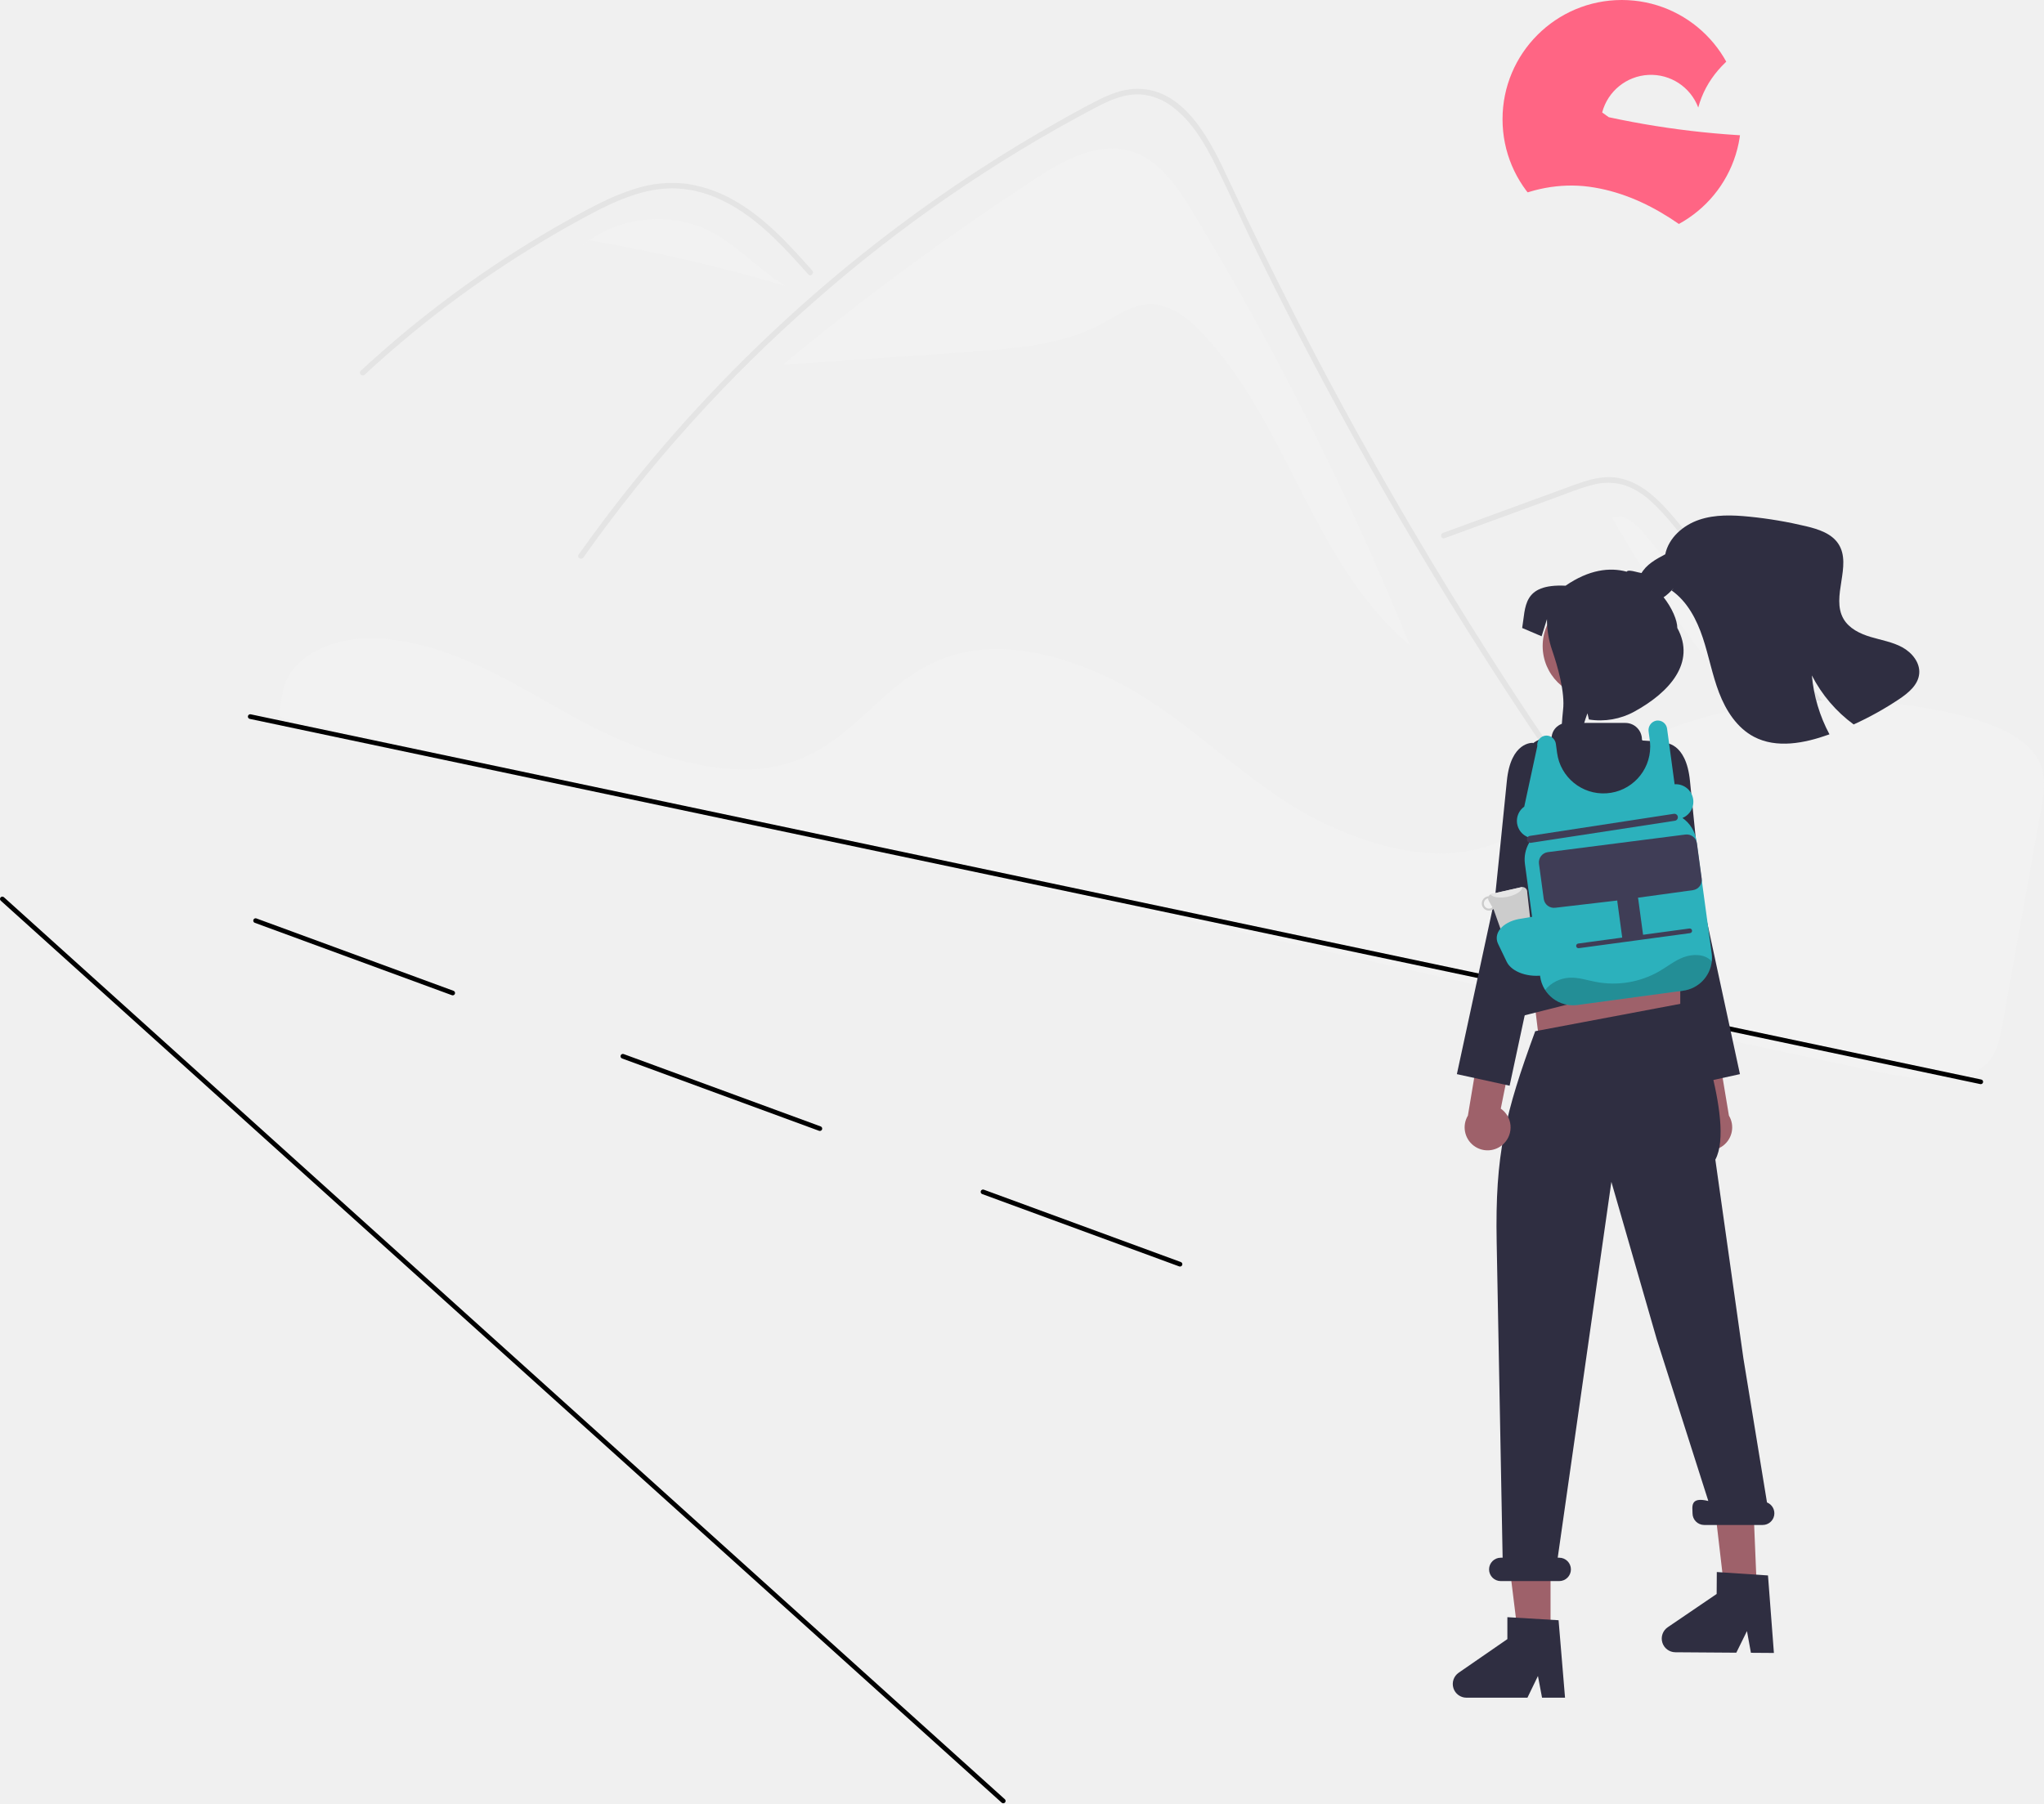
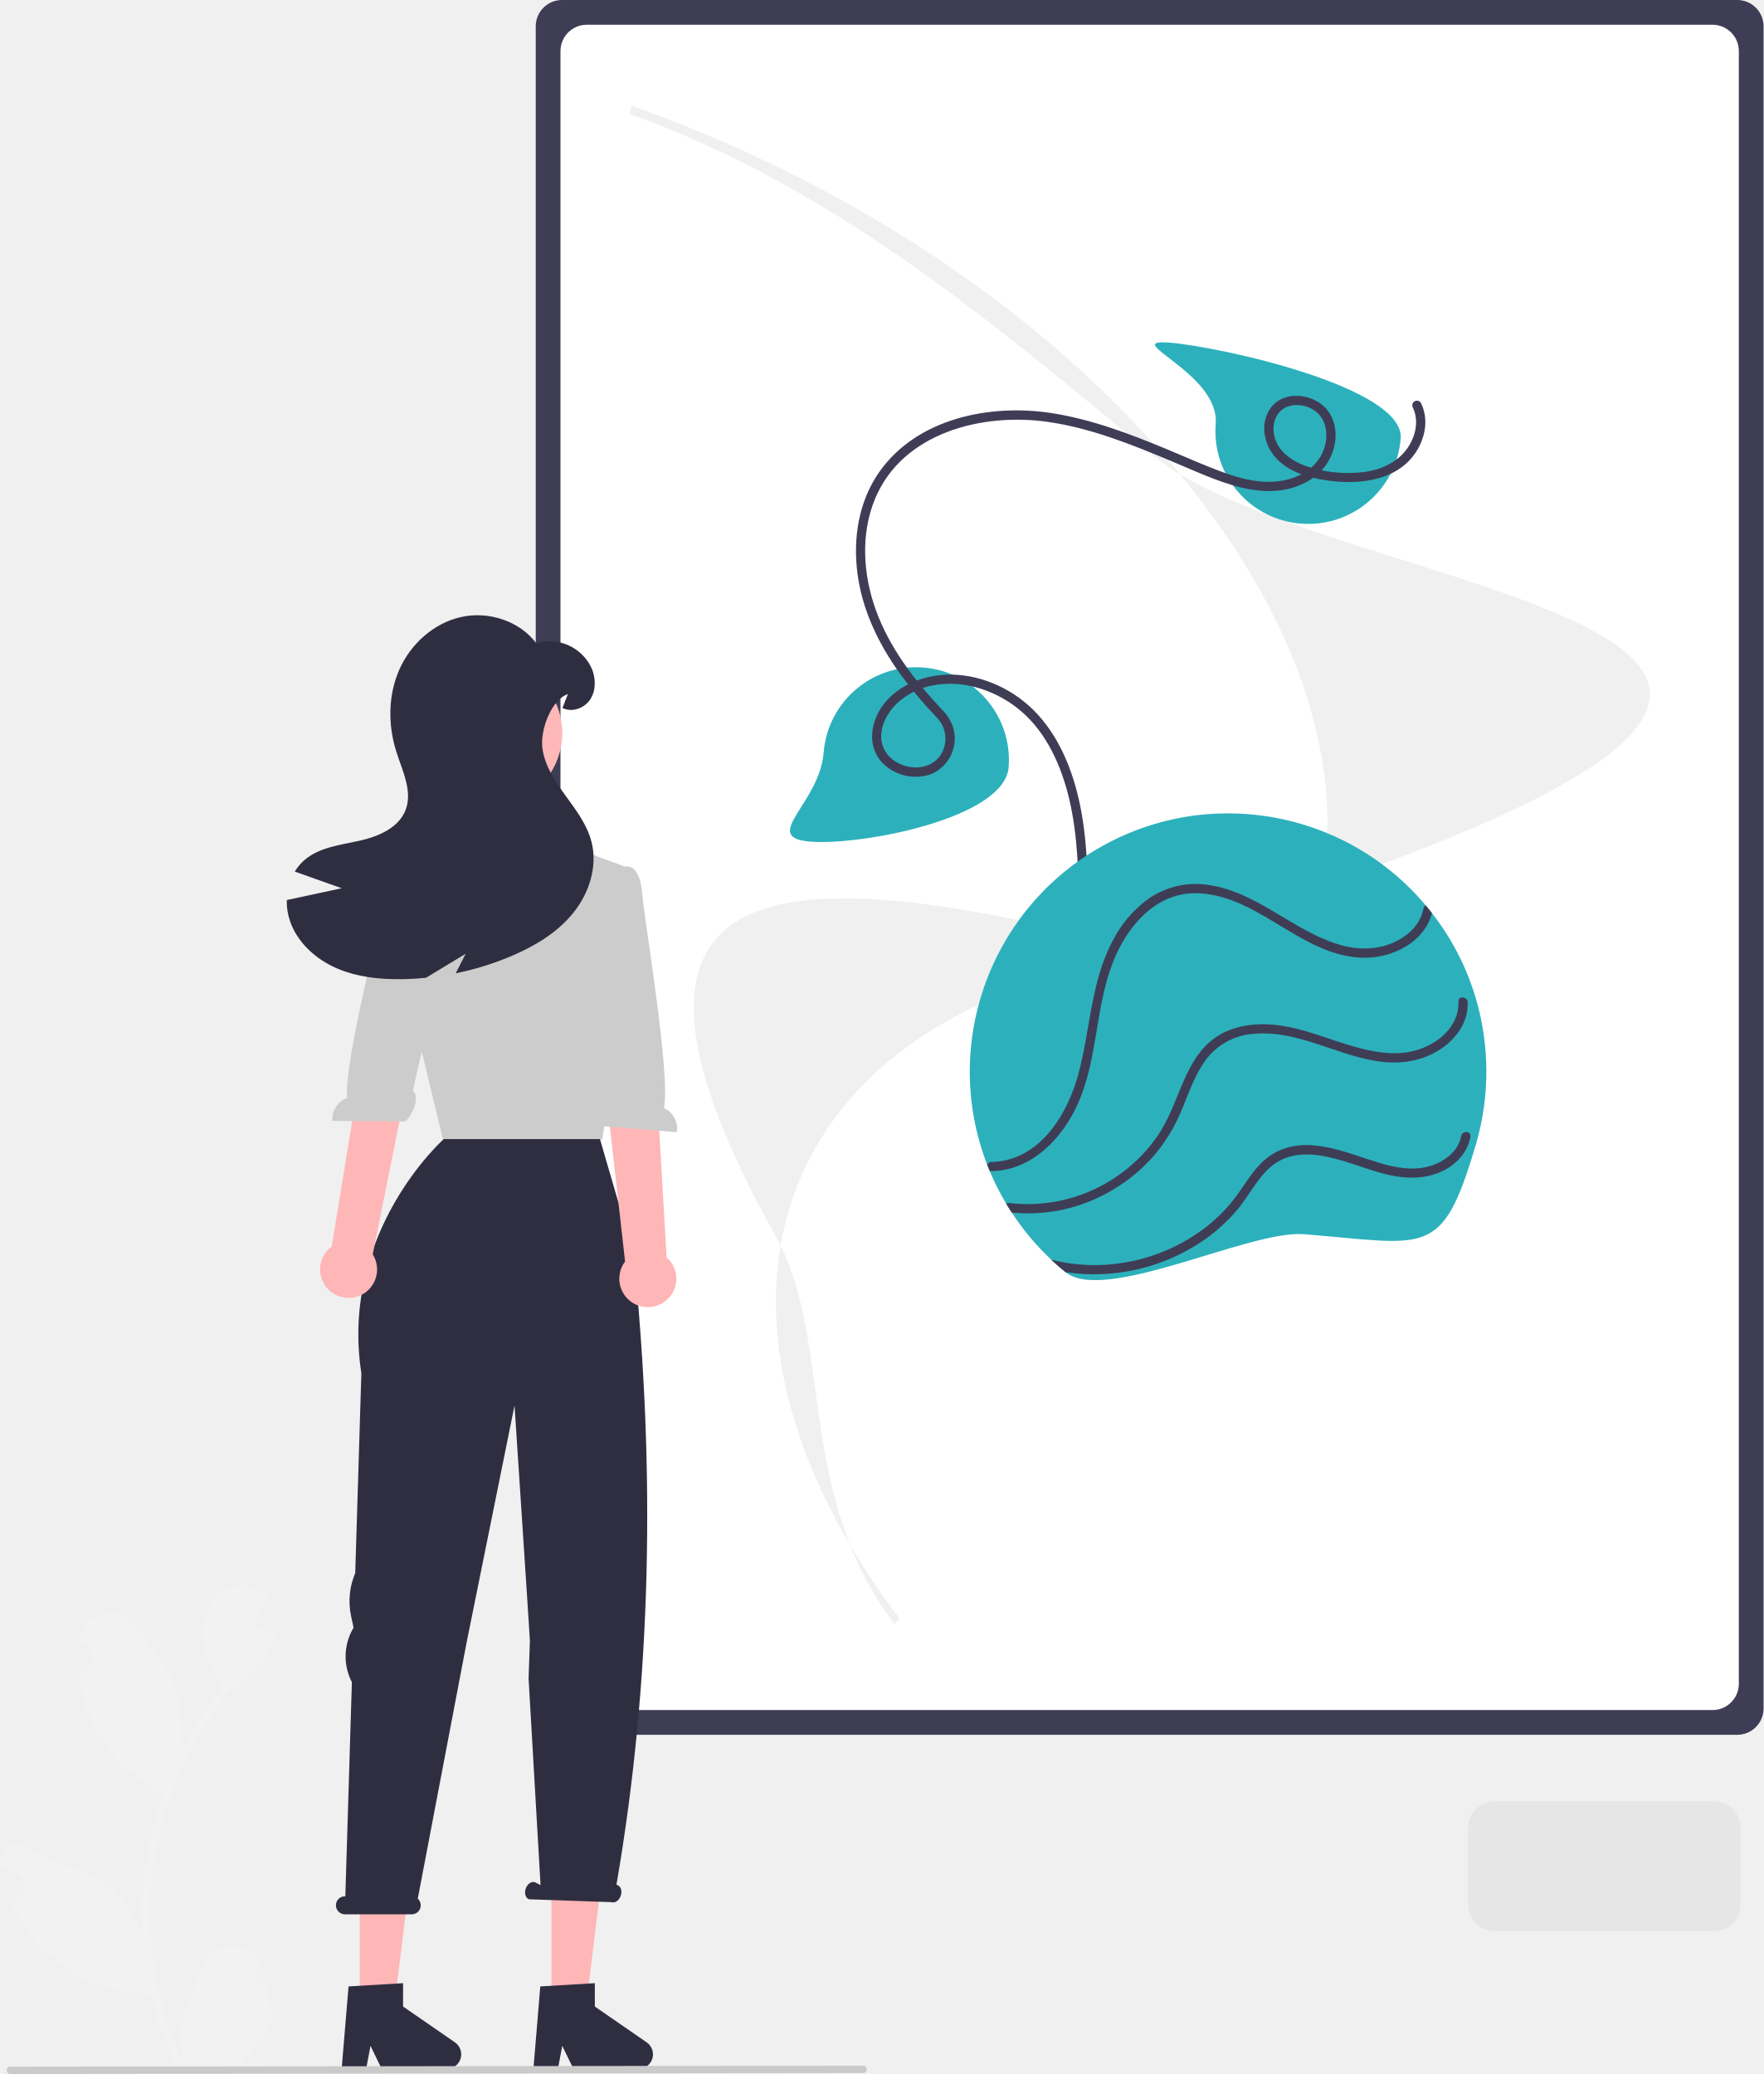
- <svg xmlns="http://www.w3.org/2000/svg" id="currentIllo" data-name="Layer 1" width="874.039" height="771.292" viewBox="0 0 874.039 771.292" class="injected-svg DownloadModal__ImageFile-sc-p17csy-5 iIfSkb grid_media">
-   <path d="M673.062,155.137c-6.611-10.934-14.444-22.608-26.712-26.178-14.207-4.135-28.802,4.079-41.181,12.184a1200.013,1200.013,0,0,0-106.794,78.684l.037.424q39.846-2.748,79.691-5.496c19.192-1.324,39.044-2.83,56.005-11.909,6.436-3.445,12.71-8.047,20.003-8.368,9.061-.398,16.962,5.93,23.17,12.541,36.727,39.109,47.355,98.916,88.558,133.276A1307.621,1307.621,0,0,0,673.062,155.137Z" transform="translate(-162.9803 -64.354)" fill="#f2f2f2" />
-   <path d="M898.816,486.852c-4.061-5.128-5.721-6.33-9.727-11.505Q840.159,412.063,797.108,344.504q-29.241-45.883-55.583-93.529-12.541-22.651-24.394-45.658-9.198-17.839-17.985-35.891c-1.675-3.437-3.303-6.891-4.923-10.352-3.817-8.139-7.563-16.318-11.585-24.346-4.583-9.151-10.162-18.744-18.578-24.891a25.346,25.346,0,0,0-13.204-5.081c-6.851-.443-13.173,2.386-19.115,5.476a615.324,615.324,0,0,0-120.996,83.438A629.917,629.917,0,0,0,412.444,302.789c-.869,1.241-2.924.055-2.047-1.193q5.18-7.325,10.565-14.492A633.399,633.399,0,0,1,582.67,136.269q15.73-10.194,32.051-19.431c5.484-3.106,10.992-6.171,16.594-9.048,5.492-2.821,11.324-5.358,17.598-5.452,21.351-.332,32.407,23.848,40,40.119q3.58,7.681,7.246,15.314,13.856,28.981,28.779,57.432,9.21,17.566,18.823,34.927,29.917,54.062,63.596,105.935c29.743,45.808,59.25,86.275,93.134,129.112C901.424,486.362,899.756,488.053,898.816,486.852Z" transform="translate(-162.9803 -64.354)" fill="#e4e4e4" />
-   <path d="M508.636,181.73c-1.24-1.383-2.473-2.766-3.722-4.149-9.846-10.889-20.411-21.652-33.931-27.894a49.228,49.228,0,0,0-20.624-4.781c-7.38.024-14.595,1.96-21.414,4.67-3.224,1.288-6.377,2.75-9.482,4.307-3.548,1.786-7.033,3.69-10.502,5.61q-9.767,5.405-19.281,11.284-18.93,11.699-36.674,25.184-9.198,6.993-18.017,14.445-8.202,6.922-16.073,14.216c-1.122,1.035-2.797-.64-1.675-1.675,1.383-1.288,2.782-2.568,4.18-3.832q5.927-5.358,12.043-10.51,11.153-9.411,22.884-18.096,18.242-13.513,37.74-25.192,9.743-5.832,19.755-11.174c2.015-1.075,4.054-2.126,6.116-3.121a97.502,97.502,0,0,1,14.54-5.919,51.724,51.724,0,0,1,21.96-2.157,57.173,57.173,0,0,1,20.261,7.009c13.275,7.42,23.572,18.894,33.591,30.091C511.323,181.184,509.655,182.867,508.636,181.73Z" transform="translate(-162.9803 -64.354)" fill="#e4e4e4" />
-   <path d="M780.643,294.569l31.811-11.635L828.249,277.157c5.144-1.881,10.276-4.023,15.593-5.37a24.6,24.6,0,0,1,14.114.18,32.529,32.529,0,0,1,11.008,6.824,89.337,89.337,0,0,1,9.029,9.642c3.439,4.133,6.827,8.308,10.23,12.47q21.068,25.765,41.86,51.755,20.792,25.989,41.306,52.198,20.564,26.274,40.845,52.767,2.484,3.246,4.965,6.494c.914,1.196,2.973.017,2.047-1.196q-20.431-26.76-41.147-53.3-20.767-26.604-41.82-52.982-21.053-26.378-42.391-52.527-5.316-6.515-10.649-13.015c-2.999-3.655-5.965-7.35-9.254-10.753-6.039-6.245-13.583-11.764-22.614-11.914-5.31-.088-10.448,1.597-15.381,3.381-5.318,1.924-10.624,3.884-15.935,5.826l-32.034,11.716-8.008,2.929c-1.421.52-.807,2.812.63,2.286Z" transform="translate(-162.9803 -64.354)" fill="#e4e4e4" />
-   <path d="M466.796,163.388c-16.166-8.308-36.868-6.681-51.723,3.699a737.726,737.726,0,0,1,83.932,19.589C487.555,179.967,478.599,169.455,466.796,163.388Z" transform="translate(-162.9803 -64.354)" fill="#f2f2f2" />
-   <path d="M414.914,167.059l-3.112,2.53c1.053-.885,2.147-1.715,3.271-2.501C415.02,167.078,414.967,167.068,414.914,167.059Z" transform="translate(-162.9803 -64.354)" fill="#f2f2f2" />
-   <path d="M867.766,294.685c-3.131-3.812-6.517-7.803-11.201-9.351l-4.373.172A496.015,496.015,0,0,0,984.306,436.543Q926.036,365.614,867.766,294.685Z" transform="translate(-162.9803 -64.354)" fill="#f2f2f2" />
-   <path d="M667.565,606.081a.992.992,0,0,1-.345-.062l-84.261-30.953a1.0 1,0,0,1,.689-1.877L667.91,604.142a1.0 1,0,0,1-.345,1.938Z" transform="translate(-162.9803 -64.354)" />
-   <path d="M513.565,548.081a.992.992,0,0,1-.345-.062l-84.261-30.953a1.0 1,0,0,1,.689-1.877L513.91,546.142a1.0 1,0,0,1-.345,1.938Z" transform="translate(-162.9803 -64.354)" />
-   <path d="M356.565,490.081a.992.992,0,0,1-.345-.062l-84.261-30.953a1.0 1,0,1,1,.689-1.877L356.91,488.142a1.0 1,0,0,1-.345,1.938Z" transform="translate(-162.9803 -64.354)" />
-   <path d="M340.778,339.738c-3.513-.785-7.07-1.405-10.583-1.837l-.511-.063c-23.321-2.777-43.01,6.958-45.796,22.645l-.495,2.838c-.309,1.795-.643,3.725-1.04,5.86-.192,1.054.867,2.132,2.407,2.476L845.649,497.037c39.607,8.564,79.087,17.024,117.337,25.144a177.652,177.652,0,0,0,21.711,3.511c10.927.926,18.927-.293,24.46-3.725l.001 0c6.877-4.253,8.607-11.157,10.019-19.078,2.846-15.997,5.877-32.793,8.897-49.538,2.661-14.758,5.316-29.477,7.832-43.574,1.478-8.369,2.281-15.869-2.879-22.891-5.596-7.598-17.581-13.494-35.623-17.527-.218-.049-.434-.097-.655-.145-56.592-12.407-117.619-2.55-151.854,24.53-3.942,3.118-7.734,6.553-11.401,9.875a158.915,158.915,0,0,1-17.302,14.232,66.95,66.95,0,0,1-10.666,5.986c-.257.125-.548.255-.851.372-.705.318-1.433.613-2.135.865a62.042,62.042,0,0,1-12.655,3.397l-.431.065c-.326.056-.678.107-1.027.147a68.206,68.206,0,0,1-7.479.589c-10.812.309-22.585-1.669-34.991-5.882a151.752,151.752,0,0,1-32.578-15.751c-10.814-6.914-20.639-14.717-30.141-22.263-4.173-3.316-8.49-6.743-12.828-10.046-.815-.622-1.618-1.23-2.434-1.842-5.313-3.969-10.177-7.354-14.871-10.348a146.281,146.281,0,0,0-37.143-17.035c-13.864-4.03-26.63-5.128-37.931-3.275a60.649,60.649,0,0,0-9.253,2.27c-13.923,4.597-23.917,13.74-33.581,22.583-12.021,10.999-24.453,22.373-44.611,25.204-23.263,3.273-53.836-7.081-74.693-17.866-6.557-3.391-13.045-7.056-19.318-10.601q-3.801-2.148-7.611-4.28c-4.993-2.785-9.099-4.982-12.918-6.915l-1.208-.614c-.673-.337-1.346-.675-2.034-1.007-4.55-2.238-8.825-4.154-13.075-5.86l-1.004-.409c-2.021-.785-3.918-1.486-5.788-2.137l-.747-.259A109.236,109.236,0,0,0,340.778,339.738Z" transform="translate(-162.9803 -64.354)" fill="#f2f2f2" />
-   <path d="M1009.981,528.062a1.009,1.009,0,0,1-.208-.021l-740-156.208a1,1,0,0,1,.413-1.957l740,156.208a1,1,0,0,1-.206,1.979Z" transform="translate(-162.9803 -64.354)" />
-   <circle cx="693.5" cy="51" r="51" fill="#ff6584" />
-   <path d="M948.516,76.224c-24.717-3.341-52.935,10.019-59.341,34.124a21.597,21.597,0,0,0-41.093,2.109l2.83,2.027a372.275,372.275,0,0,0,160.659-.726C994.377,95.688,973.233,79.565,948.516,76.224Z" transform="translate(-162.9803 -64.354)" fill="#f0f0f0" />
-   <path d="M842.516,144.224c-24.717-3.341-52.935,10.019-59.341,34.124a21.597,21.597,0,0,0-41.093,2.109l2.83,2.027a372.275,372.275,0,0,0,160.659-.726C888.377,163.688,867.233,147.565,842.516,144.224Z" transform="translate(-162.9803 -64.354)" fill="#f0f0f0" />
-   <path d="M886.872,553.437a9.76,9.76,0,0,1,1.357-14.904L872.689,461.346l17.161,5.51,12.439,74.659A9.813,9.813,0,0,1,886.872,553.437Z" transform="translate(-162.9803 -64.354)" fill="#9e616a" />
-   <path d="M863.926,390.13l10.648-8.037s9.393-.665,11.056,16.274,5.079,49.95,5.079,49.95l16.293,75.463-22.554,4.95-17.451-81.438-10.469-24.184Z" transform="translate(-162.9803 -64.354)" fill="#2f2e41" />
-   <polygon points="718.5 449 658.5 448 653.5 407 718.5 407 718.5 449" fill="#9e616a" />
-   <polygon points="663.032 699.832 649.181 699.831 642.591 646.404 663.034 646.405 663.032 699.832" fill="#9e616a" />
-   <polygon points="751.276 680.645 737.425 680.548 731.21 627.076 749.225 631.209 751.276 680.645" fill="#9e616a" />
-   <polygon points="707.954 371.691 711.092 379.851 710.465 388.011 649.04 409.286 652.088 373.574 658.993 365.414 707.954 371.691" fill="#ffb6b6" />
-   <circle cx="681.602" cy="276.32" r="21.938" fill="#9e616a" />
-   <path d="M832.208,790.486h-9.829l-1.754-9.279-4.493,9.279H790.064a5.86,5.86,0,0,1-3.33-10.682l20.817-14.377v-9.381l21.896,1.307Z" transform="translate(-162.9803 -64.354)" fill="#2f2e41" />
-   <path d="M921.523,771.351l-9.828-.069-1.689-9.292-4.558,9.248-26.067-.182a5.86,5.86,0,0,1-3.255-10.705l20.917-14.231.066-9.381,21.886,1.46Z" transform="translate(-162.9803 -64.354)" fill="#2f2e41" />
-   <path d="M918.566,706.973l-10.086-61.619-12-85c8.788-16.32-11-67-11-67l-2.793.134L819.467,505.415l.014-.061c-12.931,35.268-17.215,52.691-16.506,90.248l2.547,135.01h-.799a5,5,0,0,0,0,10h25a5,5,0,0,0,0-10h-.645l22.947-160.757L871.48,637.354l22,69c-8-2-6.758,2.634-6.758,5.258a5,5,0,0,0,5,5h25a4.995,4.995,0,0,0,1.844-9.639Z" transform="translate(-162.9803 -64.354)" fill="#2f2e41" />
-   <path d="M890.403,495.979l-2-20a3.987,3.987,0,0,0-3.605-2.995c-.833-9.527-4.339-50.629-4.549-52.421l-.008-.076-1.594-34.058a5.037,5.037,0,0,0-4.703-4.79l-8.421-.55a.446.446,0,0,1-.431-.445,7.081,7.081,0,0,0-7.081-7.081H833.08a6.63,6.63,0,0,0-6.576,5.804.44.44,0,0,1-.448.396l-.003-0a11.845,11.845,0,0,0-11.915,9.824c-3.408,19.831-10.239,64.84-6.862,89.862,1.176,8.711-1.359,1.812-1.803,9.1a5.365,5.365,0,0,0,1.336,3.89c-2.058.598-2.856,2.821-2.328,4.916l-.438-.108a4,4,0,0,0,4.856,2.901L885.502,480.836C887.644,480.296,890.943,498.121,890.403,495.979Z" transform="translate(-162.9803 -64.354)" fill="#2f2e41" />
-   <path d="M806.089,553.437a9.76,9.76,0,0,0-1.357-14.904l15.54-77.187-17.161,5.51-12.439,74.659A9.813,9.813,0,0,0,806.089,553.437Z" transform="translate(-162.9803 -64.354)" fill="#9e616a" />
-   <path d="M829.034,390.13l-10.648-8.037s-9.393-.665-11.056,16.274-5.079,49.95-5.079,49.95l-16.293,75.463,22.554,4.95,17.451-81.438,10.469-24.184Z" transform="translate(-162.9803 -64.354)" fill="#2f2e41" />
-   <path d="M868.076,321.166c4.087,1.217,7.9-2.202,10.745-5.441l-1.011,1.2c6.692,4.713,10.693,12.39,13.289,20.161,2.596,7.763,4.044,15.894,6.975,23.546,2.93,7.643,7.66,15.037,14.9,18.85,9.699,5.107,21.583,2.785,31.9-.9.137-.051.266-.094.403-.146a65.737,65.737,0,0,1-7.523-25.191,59.771,59.771,0,0,0,17.873,20.967,137.213,137.213,0,0,0,19.381-10.779c3.984-2.665,8.183-6.109,8.645-10.882.471-4.738-3.067-9.065-7.24-11.344-4.173-2.279-8.971-3.05-13.529-4.421-4.55-1.362-9.194-3.599-11.584-7.711-5.509-9.459,3.761-22.8-2.151-32.02-2.913-4.533-8.568-6.349-13.812-7.609a182.606,182.606,0,0,0-24.317-4.104c-7.189-.72-14.617-.985-21.455,1.328-6.838,2.313-13.041,7.686-14.506,14.763-3.993,2.099-8.217,4.421-10.359,8.405C862.558,313.815,863.749,319.881,868.076,321.166Z" transform="translate(-162.9803 -64.354)" fill="#2f2e41" />
-   <path d="M874.177,319.572c3.914,4.903,6.044,10.205,6.044,13.38,8.13,14.859-3.496,27.623-18.356,35.753a30.443,30.443,0,0,1-19.45,3.391l-.622-2.654-.842,2.39s-9.675,31.954-12.866,33.828c1.211-5.687,2.598-32.017,3.272-37.567.933-7.554-2.32-18.799-4.667-25.638a40.366,40.366,0,0,1-2.21-13.1v-.195l-2.285,7.34-8.319-3.549c1.548-8.878,0-18.956,18.556-18.082,10.036-6.902,18.873-7.953,26.133-5.996.937-1.448,6.339,1.264,7.9.502" transform="translate(-162.9803 -64.354)" fill="#2f2e41" />
-   <path d="M894.95,475.58a14.211,14.211,0,0,1-12.22,12.5l-45.17,6.12a14.224,14.224,0,0,1-15.99-12.18l-6.51-48.14a14.175,14.175,0,0,1,1.8-9.04l-.31-2.34a7.49,7.49,0,0,1-1.78-13.14l5.58-25.85a4.007,4.007,0,0,1,3.82-4.54,4.113,4.113,0,0,1,4.13,3.63l.51,3.8a20.001,20.001,0,0,0,39.82-2.66,20.672,20.672,0,0,0-.18-2.71l-.5-3.74a4.15,4.15,0,0,1,3.18-4.69,3.999,3.999,0,0,1,4.71,3.4l3.23,23.8a7.492,7.492,0,0,1,3.35,14.41,14.165,14.165,0,0,1,5.97,9.74l6.52,48.15A14,14,0,0,1,894.95,475.58Z" transform="translate(-162.9803 -64.354)" fill="#2cb1bc" />
-   <path d="M815.906,423.559a1.502,1.502,0,0,1,1.285-1.688l61.566-9.437a1.5,1.5,0,1,1,.402,2.973l-61.566,9.437A1.502,1.502,0,0,1,815.906,423.559Z" transform="translate(-162.9803 -64.354)" fill="#3f3d56" />
-   <path d="M823.101,448.829l-2.035-15.036a4.413,4.413,0,0,1,3.782-4.965l58.801-7.522a4.413,4.413,0,0,1,4.965,3.782l2.035,15.036a4.413,4.413,0,0,1-3.782,4.965L863.381,448.32a4.413,4.413,0,0,1,.117.489l2.079,15.36,19.819-2.682a1,1,0,1,1,.268,1.982l-19.819,2.682-8.919,1.207L838.098,469.906a1,1,0,0,1-.268-1.982l18.828-2.548-2.079-15.36a4.414,4.414,0,0,1-.017-.502l-26.496,3.097A4.413,4.413,0,0,1,823.101,448.829Z" transform="translate(-162.9803 -64.354)" fill="#3f3d56" />
-   <path d="M591.98,835.646a.998.998,0,0,1-.669-.257l-428-385.792a1,1,0,0,1,1.339-1.486l428,385.792a1,1,0,0,1-.67,1.743Z" transform="translate(-162.9803 -64.354)" />
-   <path d="M816.03,445.94a2.026,2.026,0,0,0-2.15-2.17,1.864,1.864,0,0,0-.32.04l-12.66,2.86a2.085,2.085,0,0,0-1.34,1.03,2.606,2.606,0,0,0-.55.08,3.076,3.076,0,1,0,1.36,6,3.118,3.118,0,0,0,1.24-.6l4.29,12.08a2.015,2.015,0,0,0,2.21.97l8.23-1.86a2.043,2.043,0,0,0,1.57-1.82Zm-15.85,6.98a2.2,2.2,0,0,1-.98-4.29c.04-.01.08,0,.12-.01a2.071,2.071,0,0,0,.27,1.04L801.16,452.4A2.071,2.071,0,0,1,800.18,452.92Z" transform="translate(-162.9803 -64.354)" fill="#ccc" />
-   <path d="M813.88,443.77c.12,1.6-2.62,3.44-6.29,4.17-3.37.69-6.39.21-7.24-1.05a1.919,1.919,0,0,1,.55-.22l12.66-2.86A1.864,1.864,0,0,1,813.88,443.77Z" transform="translate(-162.9803 -64.354)" fill="#e6e6e6" />
-   <path d="M807.264,475.724l-3.675-7.646c-2.153-4.479,1.789-9.245,8.787-10.624L821,456l3.607,25.202-.747.147C816.862,482.727,809.417,480.203,807.264,475.724Z" transform="translate(-162.9803 -64.354)" fill="#2cb1bc" />
-   <g opacity="0.2">
-     <path d="M894.95,475.58a14.211,14.211,0,0,1-12.22,12.5l-45.17,6.12a14.208,14.208,0,0,1-13.87-6.42,14.512,14.512,0,0,1,10.36-5.24c3.88-.2,7.64,1.09,11.44,1.81a39.589,39.589,0,0,0,26.83-4.45c3.53-2.05,6.71-4.67,10.59-6.13,3.88-1.45,8.89-1.4,11.7,1.43A4.033,4.033,0,0,1,894.95,475.58Z" transform="translate(-162.9803 -64.354)" />
-   </g>
+ <svg xmlns="http://www.w3.org/2000/svg" data-name="Layer 1" width="570.222" height="670.696" viewBox="0 0 570.222 670.696">
+   <path d="M876.611,675.652h-380a8.51,8.51,0,0,1-8.5-8.5v-544a8.509,8.509,0,0,1,8.5-8.5h380a8.51,8.51,0,0,1,8.5,8.5v544A8.51,8.51,0,0,1,876.611,675.652Z" transform="translate(-314.8891 -114.652)" fill="#3f3d56" />
+   <path d="M868.611,667.652h-364a8.51,8.51,0,0,1-8.5-8.5v-528a8.509,8.509,0,0,1,8.5-8.5h364a8.51,8.51,0,0,1,8.5,8.5v528A8.51,8.51,0,0,1,868.611,667.652Z" transform="translate(-314.8891 -114.652)" fill="#fff" />
+   <path d="M604.178,639.966c-32.38-42.744-19.539-91.529-38.51-125.563C492.962,383.964,582.49,395.981,683.71,421.348l.241,2.814c-64.423,9.942-106.791,43.098-116.242,90.966-7.345,37.201,6.133,80.82,37.95,122.821Z" transform="translate(-314.8891 -114.652)" fill="#f0f0f0" />
+   <path d="M675.306,480.887l-.676-2.683c36.144-16.387,33.038-65.195,65.375-76.341,246.334-84.904,3.175-94.479-51.519-139.389-48.91-40.161-102.214-86.854-169.957-110.902l.54-2.738c68.039,24.154,128.69,63.744,170.78,111.478,42.302,47.973,60.839,98.501,52.197,142.275C735.232,437.107,712.153,464.182,675.306,480.887Z" transform="translate(-314.8891 -114.652)" fill="#f0f0f0" />
+   <path d="M576.918,386.815c-16.517-1.305,2.973-12.235,4.278-28.752a30,30,0,1,1,59.814,4.725C639.705,379.305,593.435,388.12,576.918,386.815Z" transform="translate(-314.8891 -114.652)" fill="#2cb1bc" />
+   <path d="M735.509,283.985a30,30,0,0,1-27.544-32.269c1.305-16.517-31.495-27.566-14.978-26.261s76.097,14.469,74.792,30.986A30,30,0,0,1,735.509,283.985Z" transform="translate(-314.8891 -114.652)" fill="#2cb1bc" />
+   <path d="M771.661,246.334c2.177,4.516.893,9.732-1.981,13.631-3.27,4.434-8.471,6.62-13.806,7.343a42.492,42.492,0,0,1-17.071-1.406c-5.34-1.541-10.882-4.845-11.984-10.746-.734-3.933.944-8.131,5.029-9.221a9.836,9.836,0,0,1,9.311,2.526c3.392,3.53,3.134,9.196.978,13.296-2.535,4.822-7.608,7.483-12.824,8.362-6.201,1.044-12.432-.414-18.265-2.489-6.34-2.255-12.491-5.064-18.703-7.643-12.115-5.031-24.49-9.757-37.518-11.761-19.901-3.061-43.52,1.705-55.703,19.153-6.577,9.419-8.44,21.231-7.024,32.468,1.493,11.851,6.693,22.741,13.578,32.384a137.506,137.506,0,0,0,11.916,14.259,9.82,9.82,0,0,1,2.267,10.699c-3.774,9.274-18.864,6.318-19.989-3.241-.511-4.343,1.912-8.817,4.94-11.763a23.284,23.284,0,0,1,12.418-6.016c9.792-1.635,20.142,1.995,27.627,8.301,8.456,7.124,13.216,17.951,15.723,28.49,2.855,11.999,3,24.341,3.272,36.606.278,12.552.755,25.252,4.356,37.367a92.343,92.343,0,0,0,13.379,27.226,96.454,96.454,0,0,0,48.079,35.63,88.352,88.352,0,0,0,14.384,3.37c1.911.283,2.139-2.709.236-2.991-21.274-3.154-40.838-14.673-54.843-30.863a91.476,91.476,0,0,1-16.389-27.319c-4.567-12.038-5.725-24.825-6.098-37.601-.381-13.049-.173-26.215-2.786-39.069-2.309-11.363-6.84-22.87-15.229-31.15-7.397-7.3-17.98-11.817-28.439-11.332-9.732.451-20.138,5.811-23.03,15.74-1.357,4.659-.494,9.661,3.063,13.122a15.13,15.13,0,0,0,15.493,3.274,12.551,12.551,0,0,0,6.969-15.355,15.276,15.276,0,0,0-3.762-5.754c-8.779-9.376-16.836-19.868-21.208-32.077-4.078-11.387-4.914-24.486-.211-35.817,8.903-21.451,34.742-27.896,55.789-24.898,13.774,1.962,26.816,7.177,39.575,12.511,6.515,2.724,12.989,5.751,19.746,7.836,6.05,1.867,12.542,2.804,18.775,1.273,5.44-1.336,10.44-4.499,13.076-9.559,2.394-4.596,2.807-10.429-.04-14.932-4.116-6.51-15.481-7.975-19.622-.663-2.748,4.852-1.398,11.065,2.211,15.089,4.046,4.511,10.105,6.354,15.904,7.284,10.957,1.757,24.45.376,30.312-10.446,2.415-4.459,3.067-9.774.82-14.435a1.501,1.501,0,0,0-2.702,1.305Z" transform="translate(-314.8891 -114.652)" fill="#3f3d56" />
+   <path d="M736.416,513.77c-17.515-1.384-64.348,22.583-77.026,12.272q-2.376-1.918-4.597-4.024a82.599,82.599,0,0,1-12.75-15.231c-.628-.942-1.225-1.892-1.801-2.851a84.197,84.197,0,0,1-5.352-10.604c-.269-.663-.536-1.336-.804-2.01a83.506,83.506,0,0,1,141.796-83.874c.679.796,1.337,1.61,1.984,2.444a83.165,83.165,0,0,1,14.248,27.758c-.001.01.009.011.008.021a83.831,83.831,0,0,1,.207,46.27l-.002.02c-.097.333-.193.667-.3 1C781.087,521.984,776.441,516.932,736.416,513.77Z" transform="translate(-314.8891 -114.652)" fill="#2cb1bc" />
+   <path d="M635.268,493.371a1.58,1.58,0,0,1-.378-.04c-.269-.663-.536-1.336-.804-2.01a1.5,1.5,0,0,1,1.419-.941,20.496,20.496,0,0,0,4.505-.517c12.828-2.899,20.305-16.031,23.509-27.755,3.932-14.345,3.986-29.759,11.092-43.14a37.888,37.888,0,0,1,11.825-13.822,26.922,26.922,0,0,1,18.754-4.387c15.477,2.045,26.774,13.962,41.142,18.869,5.919,2.022,12.219,2.52,18.139.219,5.029-1.95,9.617-5.801,10.656-11.336a1.453,1.453,0,0,1,.756-1.064c.679.796,1.337,1.61,1.984,2.444a14.578,14.578,0,0,1-1.002,2.9c-2.525,5.298-7.56,8.722-13.042,10.435-6.345,1.976-12.947,1.224-19.122-.989-14.398-5.16-26.241-17.912-42.138-18.706-13.779-.687-23.3,10.638-27.885,22.454-5.669,14.619-4.827,31.006-11.191,45.41C658.478,482.726,648.443,493.319,635.268,493.371Z" transform="translate(-314.8891 -114.652)" fill="#3f3d56" />
+   <path d="M642.042,506.786c-.628-.942-1.225-1.892-1.801-2.851a1.248,1.248,0,0,1,1.003-.252,50.765,50.765,0,0,0,36.202-9.649,50.158,50.158,0,0,0,11.727-12.074c3.324-4.873,5.332-10.352,7.585-15.762,2.216-5.322,4.818-10.704,9.225-14.559,4.493-3.928,10.291-5.577,16.163-5.755,13.916-.415,26.051,7.495,39.594,9.126,6.041.728,12.039-.142,17.21-3.516,4.464-2.918,7.714-7.486,7.505-12.969-.078-1.812,2.561-1.694,2.947-.098a1.602,1.602,0,0,1,.044.335c.238,6.379-3.684,11.837-8.845,15.211-5.998,3.93-13.006,4.901-20.02,3.906-13.57-1.935-26.112-10.148-40.153-8.91a21.073,21.073,0,0,0-15.226,7.855c-3.695,4.744-5.647,10.538-7.927,16.035a55.6,55.6,0,0,1-8.961,15.151,54.893,54.893,0,0,1-13.337,11.245A53.18,53.18,0,0,1,642.042,506.786Z" transform="translate(-314.8891 -114.652)" fill="#3f3d56" />
+   <path d="M659.39,526.042q-2.376-1.918-4.597-4.024a56.746,56.746,0,0,0,23.376.974,58.902,58.902,0,0,0,26.832-11.663,51.603,51.603,0,0,0,10.202-10.67c3.273-4.607,6.133-9.697,11.068-12.748,10.714-6.617,23.538-.568,34.235,2.684,5.583,1.705,11.581,2.861,17.267.973,4.409-1.467,8.689-4.72,9.56-9.527.34-1.889,3.341-1.662,2.991.236q-.102.534-.235,1.065c-1.375,5.218-5.645,8.983-10.685,10.812-6.577,2.369-13.391,1.259-19.924-.731-10.745-3.276-24.788-10.013-34.511-.72-4.101,3.919-6.617,9.228-10.316,13.51a55.759,55.759,0,0,1-11.314,10.02A62.586,62.586,0,0,1,659.39,526.042Z" transform="translate(-314.8891 -114.652)" fill="#3f3d56" />
+   <path d="M869.111,739.152h-71a8.51,8.51,0,0,1-8.5-8.5v-25a8.509,8.509,0,0,1,8.5-8.5h71a8.51,8.51,0,0,1,8.5,8.5v25A8.51,8.51,0,0,1,869.111,739.152Z" transform="translate(-314.8891 -114.652)" fill="#e6e6e6" />
+   <polygon points="142.482 334.364 144.356 351.746 143.253 374.538 193.738 368.54 198.482 334.364 192.438 334.424 142.482 334.364" fill="#ffb6b6" />
+   <path d="M517.611,395.152l-15.608-5.773-6.67-9.686-23.993-2.399-14.799,9.481-12.407,6.318.213,32.988L458.611,485.152l51-2,6.713-42.123s15.595-20.946-1.2-32.942Z" transform="translate(-314.8891 -114.652)" fill="#ccc" />
+   <polygon points="116.296 649.938 127.334 649.938 132.586 607.364 116.296 607.364 116.296 649.938" fill="#ffb6b6" />
+   <path d="M427.583,757.03l17.634-1.053v7.555l16.765,11.579a4.719,4.719,0,0,1-2.682,8.603H438.306l-3.619-7.473-1.413,7.473h-7.916Z" transform="translate(-314.8891 -114.652)" fill="#2f2e41" />
+   <polygon points="178.296 649.938 189.334 649.938 194.586 607.364 178.296 607.364 178.296 649.938" fill="#ffb6b6" />
+   <path d="M489.583,757.03l17.634-1.053v7.555l16.765,11.579a4.719,4.719,0,0,1-2.682,8.603H500.306l-3.619-7.473-1.413,7.473h-7.916Z" transform="translate(-314.8891 -114.652)" fill="#2f2e41" />
+   <path d="M426.423,727.876h.12l2.123-69.223a18.101,18.101,0,0,1,.237-17.105l.304-.55-.788-3.653a23.267,23.267,0,0,1,1.33-14.003l1.98-64.573c-7.075-45.851,26.642-75.754,26.642-75.754H508.879l10.844,37.256c7.169,69.841,5.868,137.898-5.508,203.834l.31.157c1.117.385,1.596,1.932,1.07,3.455s-1.857,2.445-2.974,2.059l-26.674-.928c-1.117-.385-1.596-1.932-1.07-3.455.526-1.523,1.857-2.445,2.974-2.059l1.814.917-3.868-66.798.429-12.201-.884-13.842-4.089-62.261-15.476,76.563L449.969,728.647a2.908,2.908,0,0,1-1.961,5.064H426.423a2.917,2.917,0,0,1,0-5.834Z" transform="translate(-314.8891 -114.652)" fill="#2f2e41" />
+   <path d="M421.172,531.76a9.157,9.157,0,0,1,.982-14.007l13.457-82.601,15.783,5.553-15.993,79.57a9.207,9.207,0,0,1-14.229,11.485Z" transform="translate(-314.8891 -114.652)" fill="#ffb6b6" />
+   <path d="M446.256,393.019s-4.527-1.706-6.17,8.411c-1.315,8.099-14.156,56.988-12.942,68.316a7.194,7.194,0,0,0-4.789,7.406l23.678.121c3.626-3.954,4.096-8.725,2.345-9.898l3.276-14.454L467.082,406.289l-17.532-12.095Z" transform="translate(-314.8891 -114.652)" fill="#ccc" />
+   <path d="M530.184,535.277a9.157,9.157,0,0,0,.227-14.04l-4.8-83.085-17.701,3.806,9.086,80.651a9.207,9.207,0,0,0,13.188,12.667Z" transform="translate(-314.8891 -114.652)" fill="#ffb6b6" />
+   <path d="M517.131,394.892s4.657-1.31,5.423,8.911c.613,8.183,9.2,57.995,7.015,69.176a7.194,7.194,0,0,1,4.134,7.791l-23.601-1.917c-3.272-4.252-3.33-9.045-1.485-10.063l-2.02-14.682L495.241,406.32l18.508-10.541Z" transform="translate(-314.8891 -114.652)" fill="#ccc" />
+   <circle cx="157.92" cy="237.062" r="23.876" fill="#ffb8b8" />
+   <path d="M425.358,401.891q-7.579-2.686-15.157-5.382a15.258,15.258,0,0,1,3.281-3.862c4.81-4.017,11.45-4.743,17.558-6.098,6.117-1.355,12.757-4.133,14.993-9.979,2.323-6.078-1.045-12.641-3.001-18.836-2.739-8.643-2.681-18.294.987-26.579,3.668-8.285,11.121-15.003,19.968-16.977,8.847-1.965,18.845,1.239,24.285,8.479a14.974,14.974,0,0,1,18.022,8.343c1.268,3.175,1.307,6.998-.581,9.853s-5.924,4.317-8.963,2.73l1.762-4.472c-5.449,1.849-8.992,11.702-8.256,17.413.726,5.701,4.056,10.695,7.434,15.351,3.378,4.656,6.979,9.36,8.43,14.925,2.091,8.005-.736,16.755-5.962,23.172-5.227,6.417-12.592,10.773-20.22,13.977a93.731,93.731,0,0,1-17.713,5.459c1.084-2.11,2.158-4.22,3.242-6.33l-12.863,7.782c-2.488.242-4.994.387-7.501.436-7.298.126-14.741-.639-21.42-3.552-6.688-2.923-12.563-8.218-14.983-15.099a19.569,19.569,0,0,1-1.084-6.93Q416.488,403.798,425.358,401.891Z" transform="translate(-314.8891 -114.652)" fill="#2f2e41" />
+   <path d="M401.28,757.415a3.613,3.613,0,0,1-2.619-6.263c.091-.362.156-.622.248-.984q-.049-.118-.098-.236a9.703,9.703,0,0,0-17.898.067c-2.927,7.051-6.654,14.113-7.572,21.568a28.705,28.705,0,0,0,.504,9.872,115.086,115.086,0,0,1-10.469-47.799,111.08,111.08,0,0,1,.689-12.392q.571-5.06,1.584-10.047a116.419,116.419,0,0,1,23.087-49.342,30.983,30.983,0,0,0,12.886-13.369,23.634,23.634,0,0,0,2.149-6.458c-.627.082-1.265.134-1.892.175-.195.01-.401.021-.597.031l-.074.003a3.58,3.58,0,0,1-2.94-5.832q.406-.5.813-.999c.411-.514.833-1.018,1.244-1.532a1.782,1.782,0,0,0,.134-.154c.473-.586.946-1.162,1.419-1.748a10.352,10.352,0,0,0-3.394-3.28c-4.741-2.777-11.281-.854-14.706,3.435-3.435,4.288-4.083,10.304-2.89,15.662a41.485,41.485,0,0,0,5.738,12.793c-.257.329-.525.648-.782.977a117.171,117.171,0,0,0-12.23,19.375,48.709,48.709,0,0,0-2.908-22.624c-2.783-6.715-8.001-12.37-12.595-18.175-5.519-6.973-16.835-3.93-17.807,4.909q-.014.128-.028.257,1.024.577,2.004,1.226a4.901,4.901,0,0,1-1.976,8.919l-.1.015a48.766,48.766,0,0,0,1.285,7.291,50.21,50.21,0,0,0,25,31.468c.401.206.792.411,1.193.607a119.597,119.597,0,0,0-6.438,30.296,113.434,113.434,0,0,0,.082,18.315l-.031-.216A29.974,29.974,0,0,0,351.065,725.916c-7.874-6.469-18.999-8.851-27.494-14.05a5.625,5.625,0,0,0-8.616,5.473q.017.114.035.227a32.924,32.924,0,0,1,3.692,1.779q1.024.578,2.004,1.226a4.901,4.901,0,0,1-1.976,8.919l-.1.015c-.072.01-.134.021-.206.031a48.808,48.808,0,0,0,8.978,14.058,50.254,50.254,0,0,0,36.446,15.991h.01a119.562,119.562,0,0,0,8.032,23.447h28.692c.103-.319.195-.648.288-.967a32.599,32.599,0,0,1-7.939-.473c2.129-2.612,4.257-5.245,6.386-7.857a1.784,1.784,0,0,0,.134-.154c1.08-1.337,2.17-2.663,3.25-4l.001-.002a47.751,47.751,0,0,0-1.399-12.164Z" transform="translate(-314.8891 -114.652)" fill="#f2f2f2" />
+   <path d="M593.993,785.041l-275.75.307a1.191,1.191,0,1,1,0-2.381l275.75-.307a1.191,1.191,0,0,1,0,2.381Z" transform="translate(-314.8891 -114.652)" fill="#cacaca" />
</svg>
